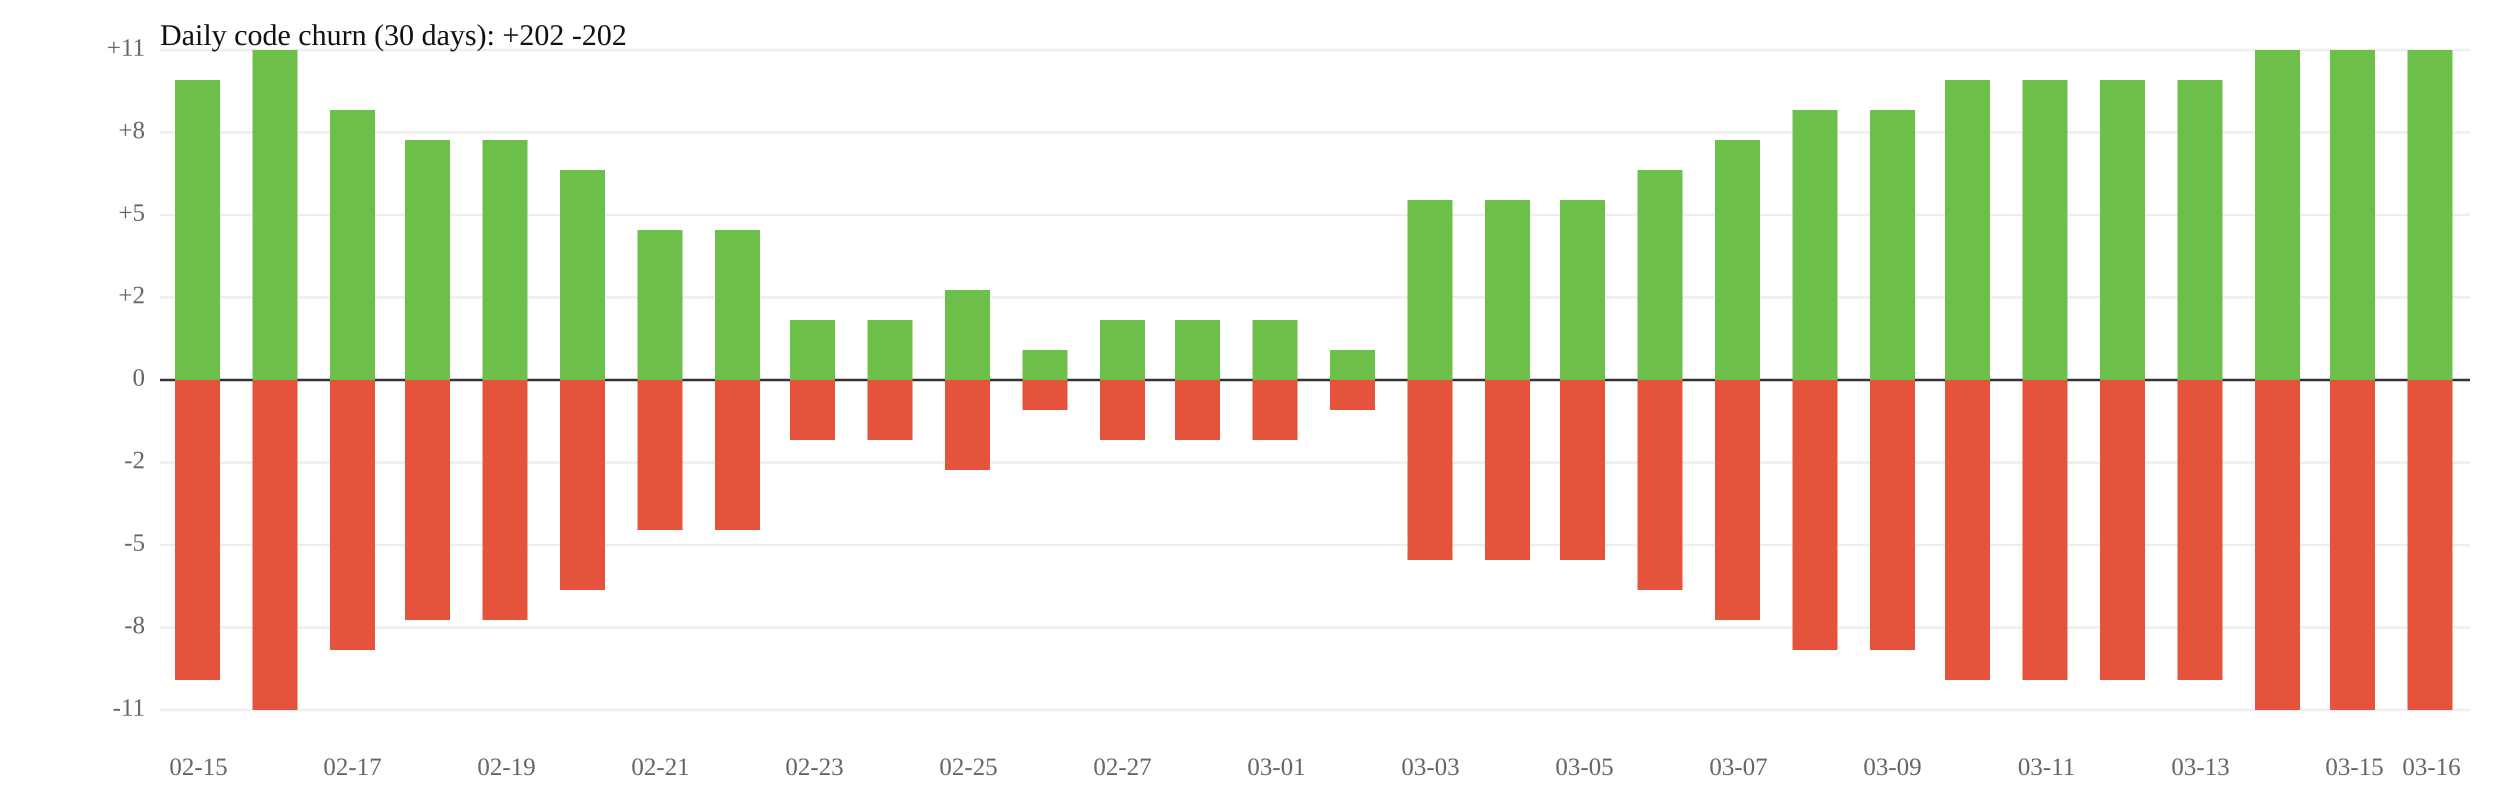
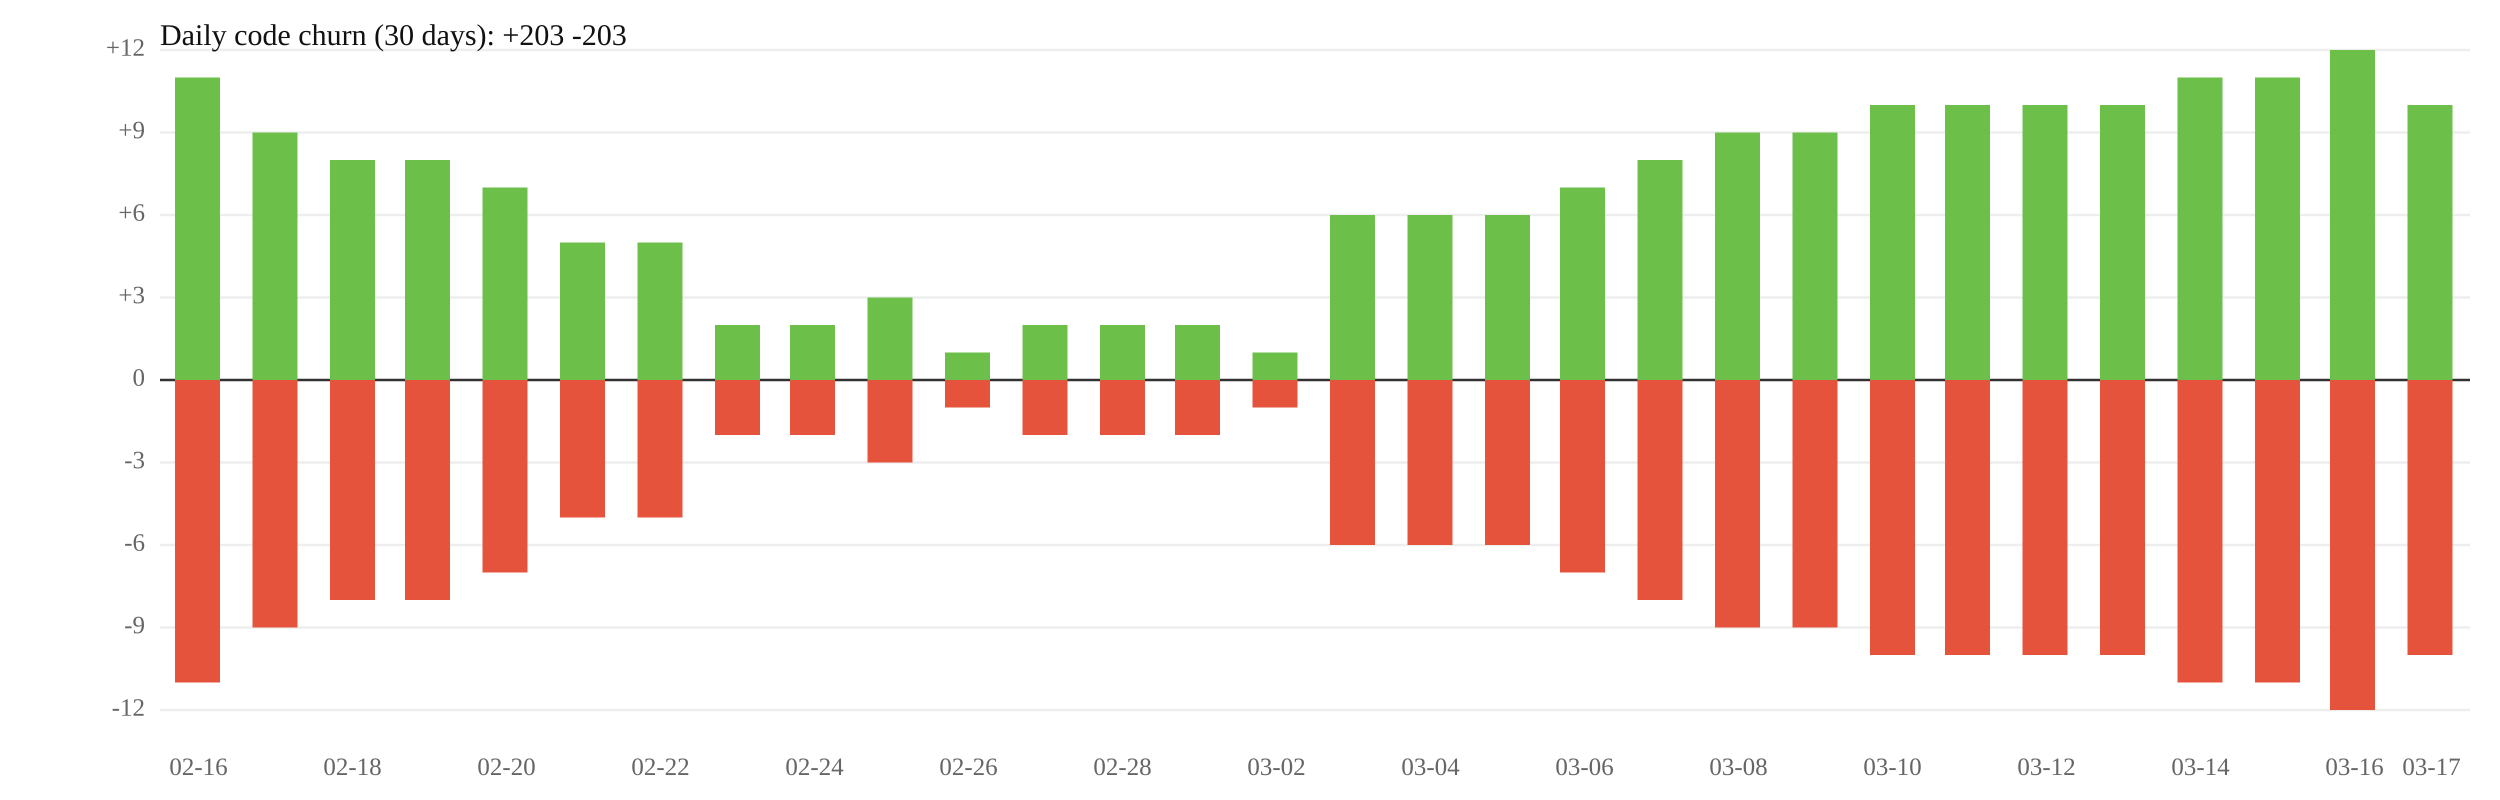
<svg xmlns="http://www.w3.org/2000/svg" width="1000" height="320" viewBox="0 0 1000 320">
  <rect width="100%" height="100%" fill="white" />
  <line x1="64" y1="119" x2="988" y2="119" stroke="#eee" />
  <line x1="64" y1="185" x2="988" y2="185" stroke="#eee" />
-   <text x="58" y="119" font-size="10" text-anchor="end" dominant-baseline="middle" fill="#666">+2</text>
-   <text x="58" y="185" font-size="10" text-anchor="end" dominant-baseline="middle" fill="#666">-2</text>
+   <text x="58" y="119" font-size="10" text-anchor="end" dominant-baseline="middle" fill="#666">+3</text>
+   <text x="58" y="185" font-size="10" text-anchor="end" dominant-baseline="middle" fill="#666">-3</text>
  <line x1="64" y1="86" x2="988" y2="86" stroke="#eee" />
  <line x1="64" y1="218" x2="988" y2="218" stroke="#eee" />
-   <text x="58" y="86" font-size="10" text-anchor="end" dominant-baseline="middle" fill="#666">+5</text>
-   <text x="58" y="218" font-size="10" text-anchor="end" dominant-baseline="middle" fill="#666">-5</text>
+   <text x="58" y="86" font-size="10" text-anchor="end" dominant-baseline="middle" fill="#666">+6</text>
+   <text x="58" y="218" font-size="10" text-anchor="end" dominant-baseline="middle" fill="#666">-6</text>
  <line x1="64" y1="53" x2="988" y2="53" stroke="#eee" />
  <line x1="64" y1="251" x2="988" y2="251" stroke="#eee" />
-   <text x="58" y="53" font-size="10" text-anchor="end" dominant-baseline="middle" fill="#666">+8</text>
-   <text x="58" y="251" font-size="10" text-anchor="end" dominant-baseline="middle" fill="#666">-8</text>
+   <text x="58" y="53" font-size="10" text-anchor="end" dominant-baseline="middle" fill="#666">+9</text>
+   <text x="58" y="251" font-size="10" text-anchor="end" dominant-baseline="middle" fill="#666">-9</text>
  <line x1="64" y1="20" x2="988" y2="20" stroke="#eee" />
  <line x1="64" y1="284" x2="988" y2="284" stroke="#eee" />
-   <text x="58" y="20" font-size="10" text-anchor="end" dominant-baseline="middle" fill="#666">+11</text>
-   <text x="58" y="284" font-size="10" text-anchor="end" dominant-baseline="middle" fill="#666">-11</text>
+   <text x="58" y="20" font-size="10" text-anchor="end" dominant-baseline="middle" fill="#666">+12</text>
+   <text x="58" y="284" font-size="10" text-anchor="end" dominant-baseline="middle" fill="#666">-12</text>
  <line x1="64" y1="152" x2="988" y2="152" stroke="#333" />
  <text x="58" y="152" font-size="10" text-anchor="end" dominant-baseline="middle" fill="#666">0</text>
-   <rect x="70" y="32" width="18" height="120" fill="#6cc04a" />
-   <rect x="70" y="152" width="18" height="120" fill="#e5533d" />
-   <rect x="101" y="20" width="18" height="132" fill="#6cc04a" />
-   <rect x="101" y="152" width="18" height="132" fill="#e5533d" />
-   <rect x="132" y="44" width="18" height="108" fill="#6cc04a" />
-   <rect x="132" y="152" width="18" height="108" fill="#e5533d" />
-   <rect x="162" y="56" width="18" height="96" fill="#6cc04a" />
-   <rect x="162" y="152" width="18" height="96" fill="#e5533d" />
-   <rect x="193" y="56" width="18" height="96" fill="#6cc04a" />
-   <rect x="193" y="152" width="18" height="96" fill="#e5533d" />
-   <rect x="224" y="68" width="18" height="84" fill="#6cc04a" />
-   <rect x="224" y="152" width="18" height="84" fill="#e5533d" />
-   <rect x="255" y="92" width="18" height="60" fill="#6cc04a" />
-   <rect x="255" y="152" width="18" height="60" fill="#e5533d" />
-   <rect x="286" y="92" width="18" height="60" fill="#6cc04a" />
-   <rect x="286" y="152" width="18" height="60" fill="#e5533d" />
-   <rect x="316" y="128" width="18" height="24" fill="#6cc04a" />
-   <rect x="316" y="152" width="18" height="24" fill="#e5533d" />
-   <rect x="347" y="128" width="18" height="24" fill="#6cc04a" />
-   <rect x="347" y="152" width="18" height="24" fill="#e5533d" />
-   <rect x="378" y="116" width="18" height="36" fill="#6cc04a" />
-   <rect x="378" y="152" width="18" height="36" fill="#e5533d" />
-   <rect x="409" y="140" width="18" height="12" fill="#6cc04a" />
-   <rect x="409" y="152" width="18" height="12" fill="#e5533d" />
-   <rect x="440" y="128" width="18" height="24" fill="#6cc04a" />
-   <rect x="440" y="152" width="18" height="24" fill="#e5533d" />
-   <rect x="470" y="128" width="18" height="24" fill="#6cc04a" />
-   <rect x="470" y="152" width="18" height="24" fill="#e5533d" />
-   <rect x="501" y="128" width="18" height="24" fill="#6cc04a" />
-   <rect x="501" y="152" width="18" height="24" fill="#e5533d" />
-   <rect x="532" y="140" width="18" height="12" fill="#6cc04a" />
-   <rect x="532" y="152" width="18" height="12" fill="#e5533d" />
-   <rect x="563" y="80" width="18" height="72" fill="#6cc04a" />
-   <rect x="563" y="152" width="18" height="72" fill="#e5533d" />
-   <rect x="594" y="80" width="18" height="72" fill="#6cc04a" />
-   <rect x="594" y="152" width="18" height="72" fill="#e5533d" />
-   <rect x="624" y="80" width="18" height="72" fill="#6cc04a" />
-   <rect x="624" y="152" width="18" height="72" fill="#e5533d" />
-   <rect x="655" y="68" width="18" height="84" fill="#6cc04a" />
-   <rect x="655" y="152" width="18" height="84" fill="#e5533d" />
-   <rect x="686" y="56" width="18" height="96" fill="#6cc04a" />
-   <rect x="686" y="152" width="18" height="96" fill="#e5533d" />
-   <rect x="717" y="44" width="18" height="108" fill="#6cc04a" />
-   <rect x="717" y="152" width="18" height="108" fill="#e5533d" />
-   <rect x="748" y="44" width="18" height="108" fill="#6cc04a" />
-   <rect x="748" y="152" width="18" height="108" fill="#e5533d" />
-   <rect x="778" y="32" width="18" height="120" fill="#6cc04a" />
-   <rect x="778" y="152" width="18" height="120" fill="#e5533d" />
-   <rect x="809" y="32" width="18" height="120" fill="#6cc04a" />
-   <rect x="809" y="152" width="18" height="120" fill="#e5533d" />
-   <rect x="840" y="32" width="18" height="120" fill="#6cc04a" />
-   <rect x="840" y="152" width="18" height="120" fill="#e5533d" />
-   <rect x="871" y="32" width="18" height="120" fill="#6cc04a" />
-   <rect x="871" y="152" width="18" height="120" fill="#e5533d" />
-   <rect x="902" y="20" width="18" height="132" fill="#6cc04a" />
-   <rect x="902" y="152" width="18" height="132" fill="#e5533d" />
+   <rect x="70" y="31" width="18" height="121" fill="#6cc04a" />
+   <rect x="70" y="152" width="18" height="121" fill="#e5533d" />
+   <rect x="101" y="53" width="18" height="99" fill="#6cc04a" />
+   <rect x="101" y="152" width="18" height="99" fill="#e5533d" />
+   <rect x="132" y="64" width="18" height="88" fill="#6cc04a" />
+   <rect x="132" y="152" width="18" height="88" fill="#e5533d" />
+   <rect x="162" y="64" width="18" height="88" fill="#6cc04a" />
+   <rect x="162" y="152" width="18" height="88" fill="#e5533d" />
+   <rect x="193" y="75" width="18" height="77" fill="#6cc04a" />
+   <rect x="193" y="152" width="18" height="77" fill="#e5533d" />
+   <rect x="224" y="97" width="18" height="55" fill="#6cc04a" />
+   <rect x="224" y="152" width="18" height="55" fill="#e5533d" />
+   <rect x="255" y="97" width="18" height="55" fill="#6cc04a" />
+   <rect x="255" y="152" width="18" height="55" fill="#e5533d" />
+   <rect x="286" y="130" width="18" height="22" fill="#6cc04a" />
+   <rect x="286" y="152" width="18" height="22" fill="#e5533d" />
+   <rect x="316" y="130" width="18" height="22" fill="#6cc04a" />
+   <rect x="316" y="152" width="18" height="22" fill="#e5533d" />
+   <rect x="347" y="119" width="18" height="33" fill="#6cc04a" />
+   <rect x="347" y="152" width="18" height="33" fill="#e5533d" />
+   <rect x="378" y="141" width="18" height="11" fill="#6cc04a" />
+   <rect x="378" y="152" width="18" height="11" fill="#e5533d" />
+   <rect x="409" y="130" width="18" height="22" fill="#6cc04a" />
+   <rect x="409" y="152" width="18" height="22" fill="#e5533d" />
+   <rect x="440" y="130" width="18" height="22" fill="#6cc04a" />
+   <rect x="440" y="152" width="18" height="22" fill="#e5533d" />
+   <rect x="470" y="130" width="18" height="22" fill="#6cc04a" />
+   <rect x="470" y="152" width="18" height="22" fill="#e5533d" />
+   <rect x="501" y="141" width="18" height="11" fill="#6cc04a" />
+   <rect x="501" y="152" width="18" height="11" fill="#e5533d" />
+   <rect x="532" y="86" width="18" height="66" fill="#6cc04a" />
+   <rect x="532" y="152" width="18" height="66" fill="#e5533d" />
+   <rect x="563" y="86" width="18" height="66" fill="#6cc04a" />
+   <rect x="563" y="152" width="18" height="66" fill="#e5533d" />
+   <rect x="594" y="86" width="18" height="66" fill="#6cc04a" />
+   <rect x="594" y="152" width="18" height="66" fill="#e5533d" />
+   <rect x="624" y="75" width="18" height="77" fill="#6cc04a" />
+   <rect x="624" y="152" width="18" height="77" fill="#e5533d" />
+   <rect x="655" y="64" width="18" height="88" fill="#6cc04a" />
+   <rect x="655" y="152" width="18" height="88" fill="#e5533d" />
+   <rect x="686" y="53" width="18" height="99" fill="#6cc04a" />
+   <rect x="686" y="152" width="18" height="99" fill="#e5533d" />
+   <rect x="717" y="53" width="18" height="99" fill="#6cc04a" />
+   <rect x="717" y="152" width="18" height="99" fill="#e5533d" />
+   <rect x="748" y="42" width="18" height="110" fill="#6cc04a" />
+   <rect x="748" y="152" width="18" height="110" fill="#e5533d" />
+   <rect x="778" y="42" width="18" height="110" fill="#6cc04a" />
+   <rect x="778" y="152" width="18" height="110" fill="#e5533d" />
+   <rect x="809" y="42" width="18" height="110" fill="#6cc04a" />
+   <rect x="809" y="152" width="18" height="110" fill="#e5533d" />
+   <rect x="840" y="42" width="18" height="110" fill="#6cc04a" />
+   <rect x="840" y="152" width="18" height="110" fill="#e5533d" />
+   <rect x="871" y="31" width="18" height="121" fill="#6cc04a" />
+   <rect x="871" y="152" width="18" height="121" fill="#e5533d" />
+   <rect x="902" y="31" width="18" height="121" fill="#6cc04a" />
+   <rect x="902" y="152" width="18" height="121" fill="#e5533d" />
  <rect x="932" y="20" width="18" height="132" fill="#6cc04a" />
  <rect x="932" y="152" width="18" height="132" fill="#e5533d" />
-   <rect x="963" y="20" width="18" height="132" fill="#6cc04a" />
-   <rect x="963" y="152" width="18" height="132" fill="#e5533d" />
-   <text x="79.4" y="310" font-size="10" text-anchor="middle" fill="#666">02-15</text>
-   <text x="141.0" y="310" font-size="10" text-anchor="middle" fill="#666">02-17</text>
-   <text x="202.6" y="310" font-size="10" text-anchor="middle" fill="#666">02-19</text>
-   <text x="264.2" y="310" font-size="10" text-anchor="middle" fill="#666">02-21</text>
-   <text x="325.8" y="310" font-size="10" text-anchor="middle" fill="#666">02-23</text>
-   <text x="387.4" y="310" font-size="10" text-anchor="middle" fill="#666">02-25</text>
-   <text x="449.0" y="310" font-size="10" text-anchor="middle" fill="#666">02-27</text>
-   <text x="510.6" y="310" font-size="10" text-anchor="middle" fill="#666">03-01</text>
-   <text x="572.2" y="310" font-size="10" text-anchor="middle" fill="#666">03-03</text>
-   <text x="633.8" y="310" font-size="10" text-anchor="middle" fill="#666">03-05</text>
-   <text x="695.4" y="310" font-size="10" text-anchor="middle" fill="#666">03-07</text>
-   <text x="757.0" y="310" font-size="10" text-anchor="middle" fill="#666">03-09</text>
-   <text x="818.6" y="310" font-size="10" text-anchor="middle" fill="#666">03-11</text>
-   <text x="880.2" y="310" font-size="10" text-anchor="middle" fill="#666">03-13</text>
-   <text x="941.8" y="310" font-size="10" text-anchor="middle" fill="#666">03-15</text>
-   <text x="972.6" y="310" font-size="10" text-anchor="middle" fill="#666">03-16</text>
-   <text x="64" y="18" font-size="12" fill="#111">Daily code churn (30 days): +202  -202</text>
+   <rect x="963" y="42" width="18" height="110" fill="#6cc04a" />
+   <rect x="963" y="152" width="18" height="110" fill="#e5533d" />
+   <text x="79.4" y="310" font-size="10" text-anchor="middle" fill="#666">02-16</text>
+   <text x="141.0" y="310" font-size="10" text-anchor="middle" fill="#666">02-18</text>
+   <text x="202.6" y="310" font-size="10" text-anchor="middle" fill="#666">02-20</text>
+   <text x="264.2" y="310" font-size="10" text-anchor="middle" fill="#666">02-22</text>
+   <text x="325.8" y="310" font-size="10" text-anchor="middle" fill="#666">02-24</text>
+   <text x="387.4" y="310" font-size="10" text-anchor="middle" fill="#666">02-26</text>
+   <text x="449.0" y="310" font-size="10" text-anchor="middle" fill="#666">02-28</text>
+   <text x="510.6" y="310" font-size="10" text-anchor="middle" fill="#666">03-02</text>
+   <text x="572.2" y="310" font-size="10" text-anchor="middle" fill="#666">03-04</text>
+   <text x="633.8" y="310" font-size="10" text-anchor="middle" fill="#666">03-06</text>
+   <text x="695.4" y="310" font-size="10" text-anchor="middle" fill="#666">03-08</text>
+   <text x="757.0" y="310" font-size="10" text-anchor="middle" fill="#666">03-10</text>
+   <text x="818.6" y="310" font-size="10" text-anchor="middle" fill="#666">03-12</text>
+   <text x="880.2" y="310" font-size="10" text-anchor="middle" fill="#666">03-14</text>
+   <text x="941.8" y="310" font-size="10" text-anchor="middle" fill="#666">03-16</text>
+   <text x="972.6" y="310" font-size="10" text-anchor="middle" fill="#666">03-17</text>
+   <text x="64" y="18" font-size="12" fill="#111">Daily code churn (30 days): +203  -203</text>
</svg>
